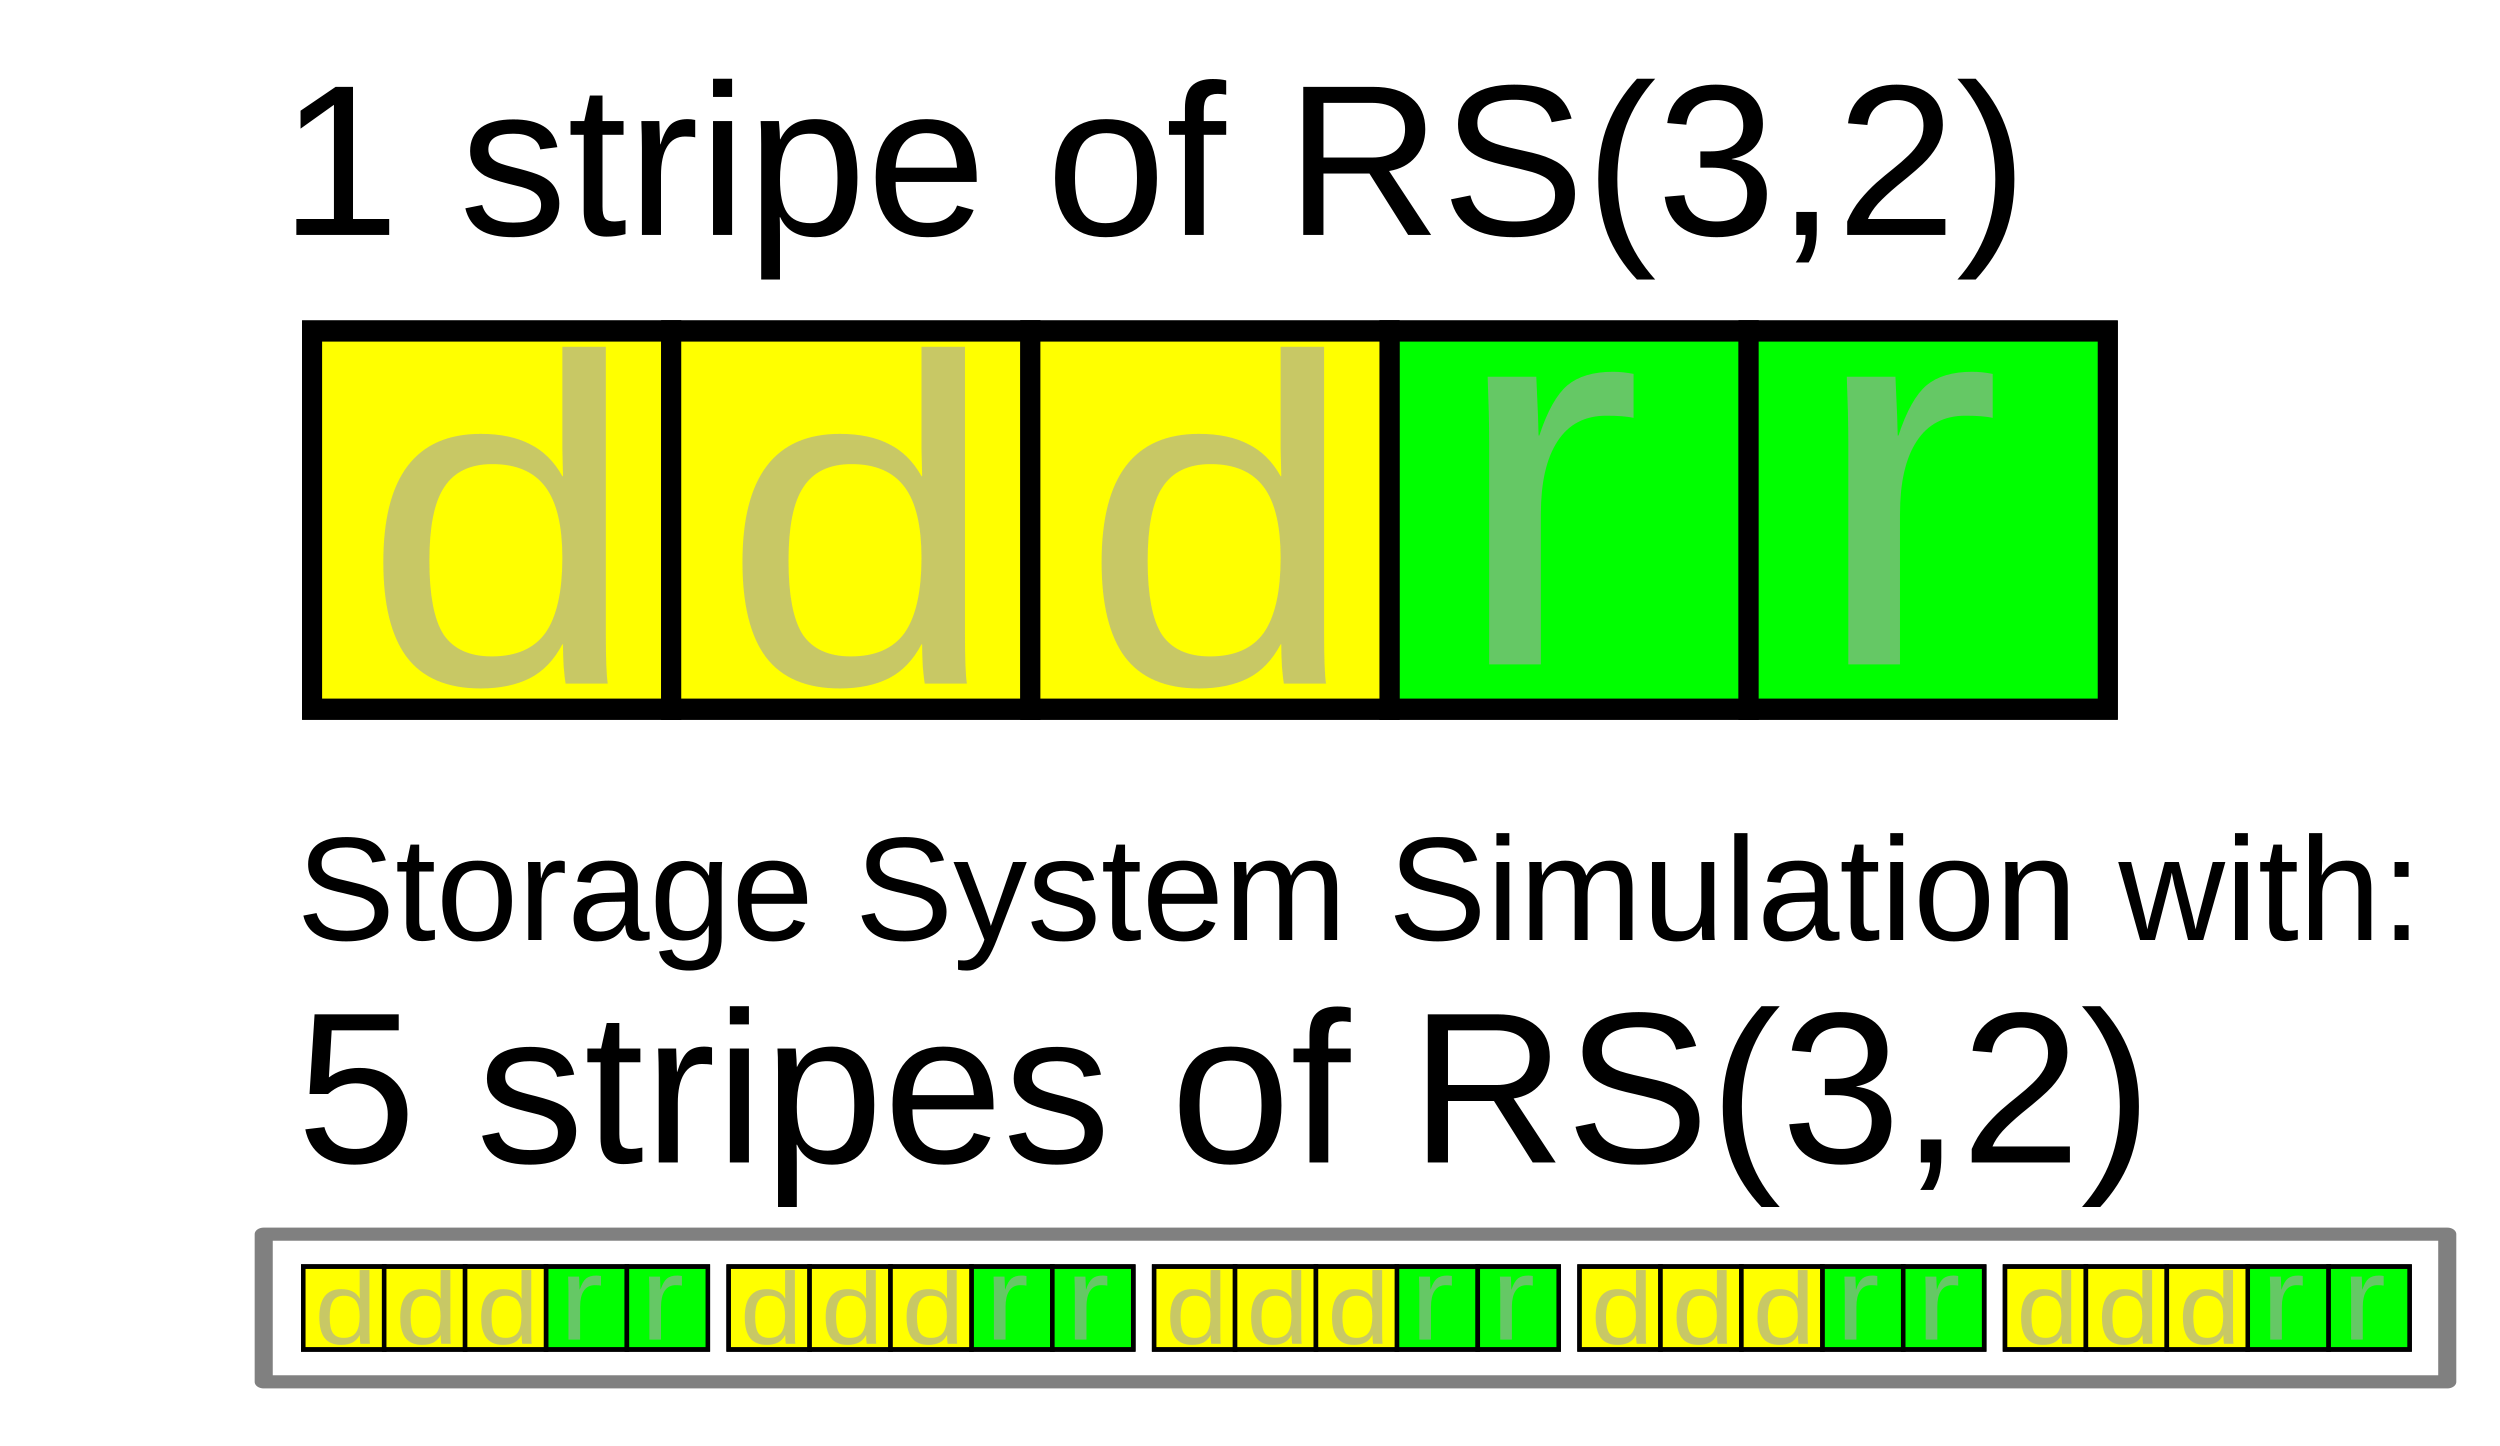
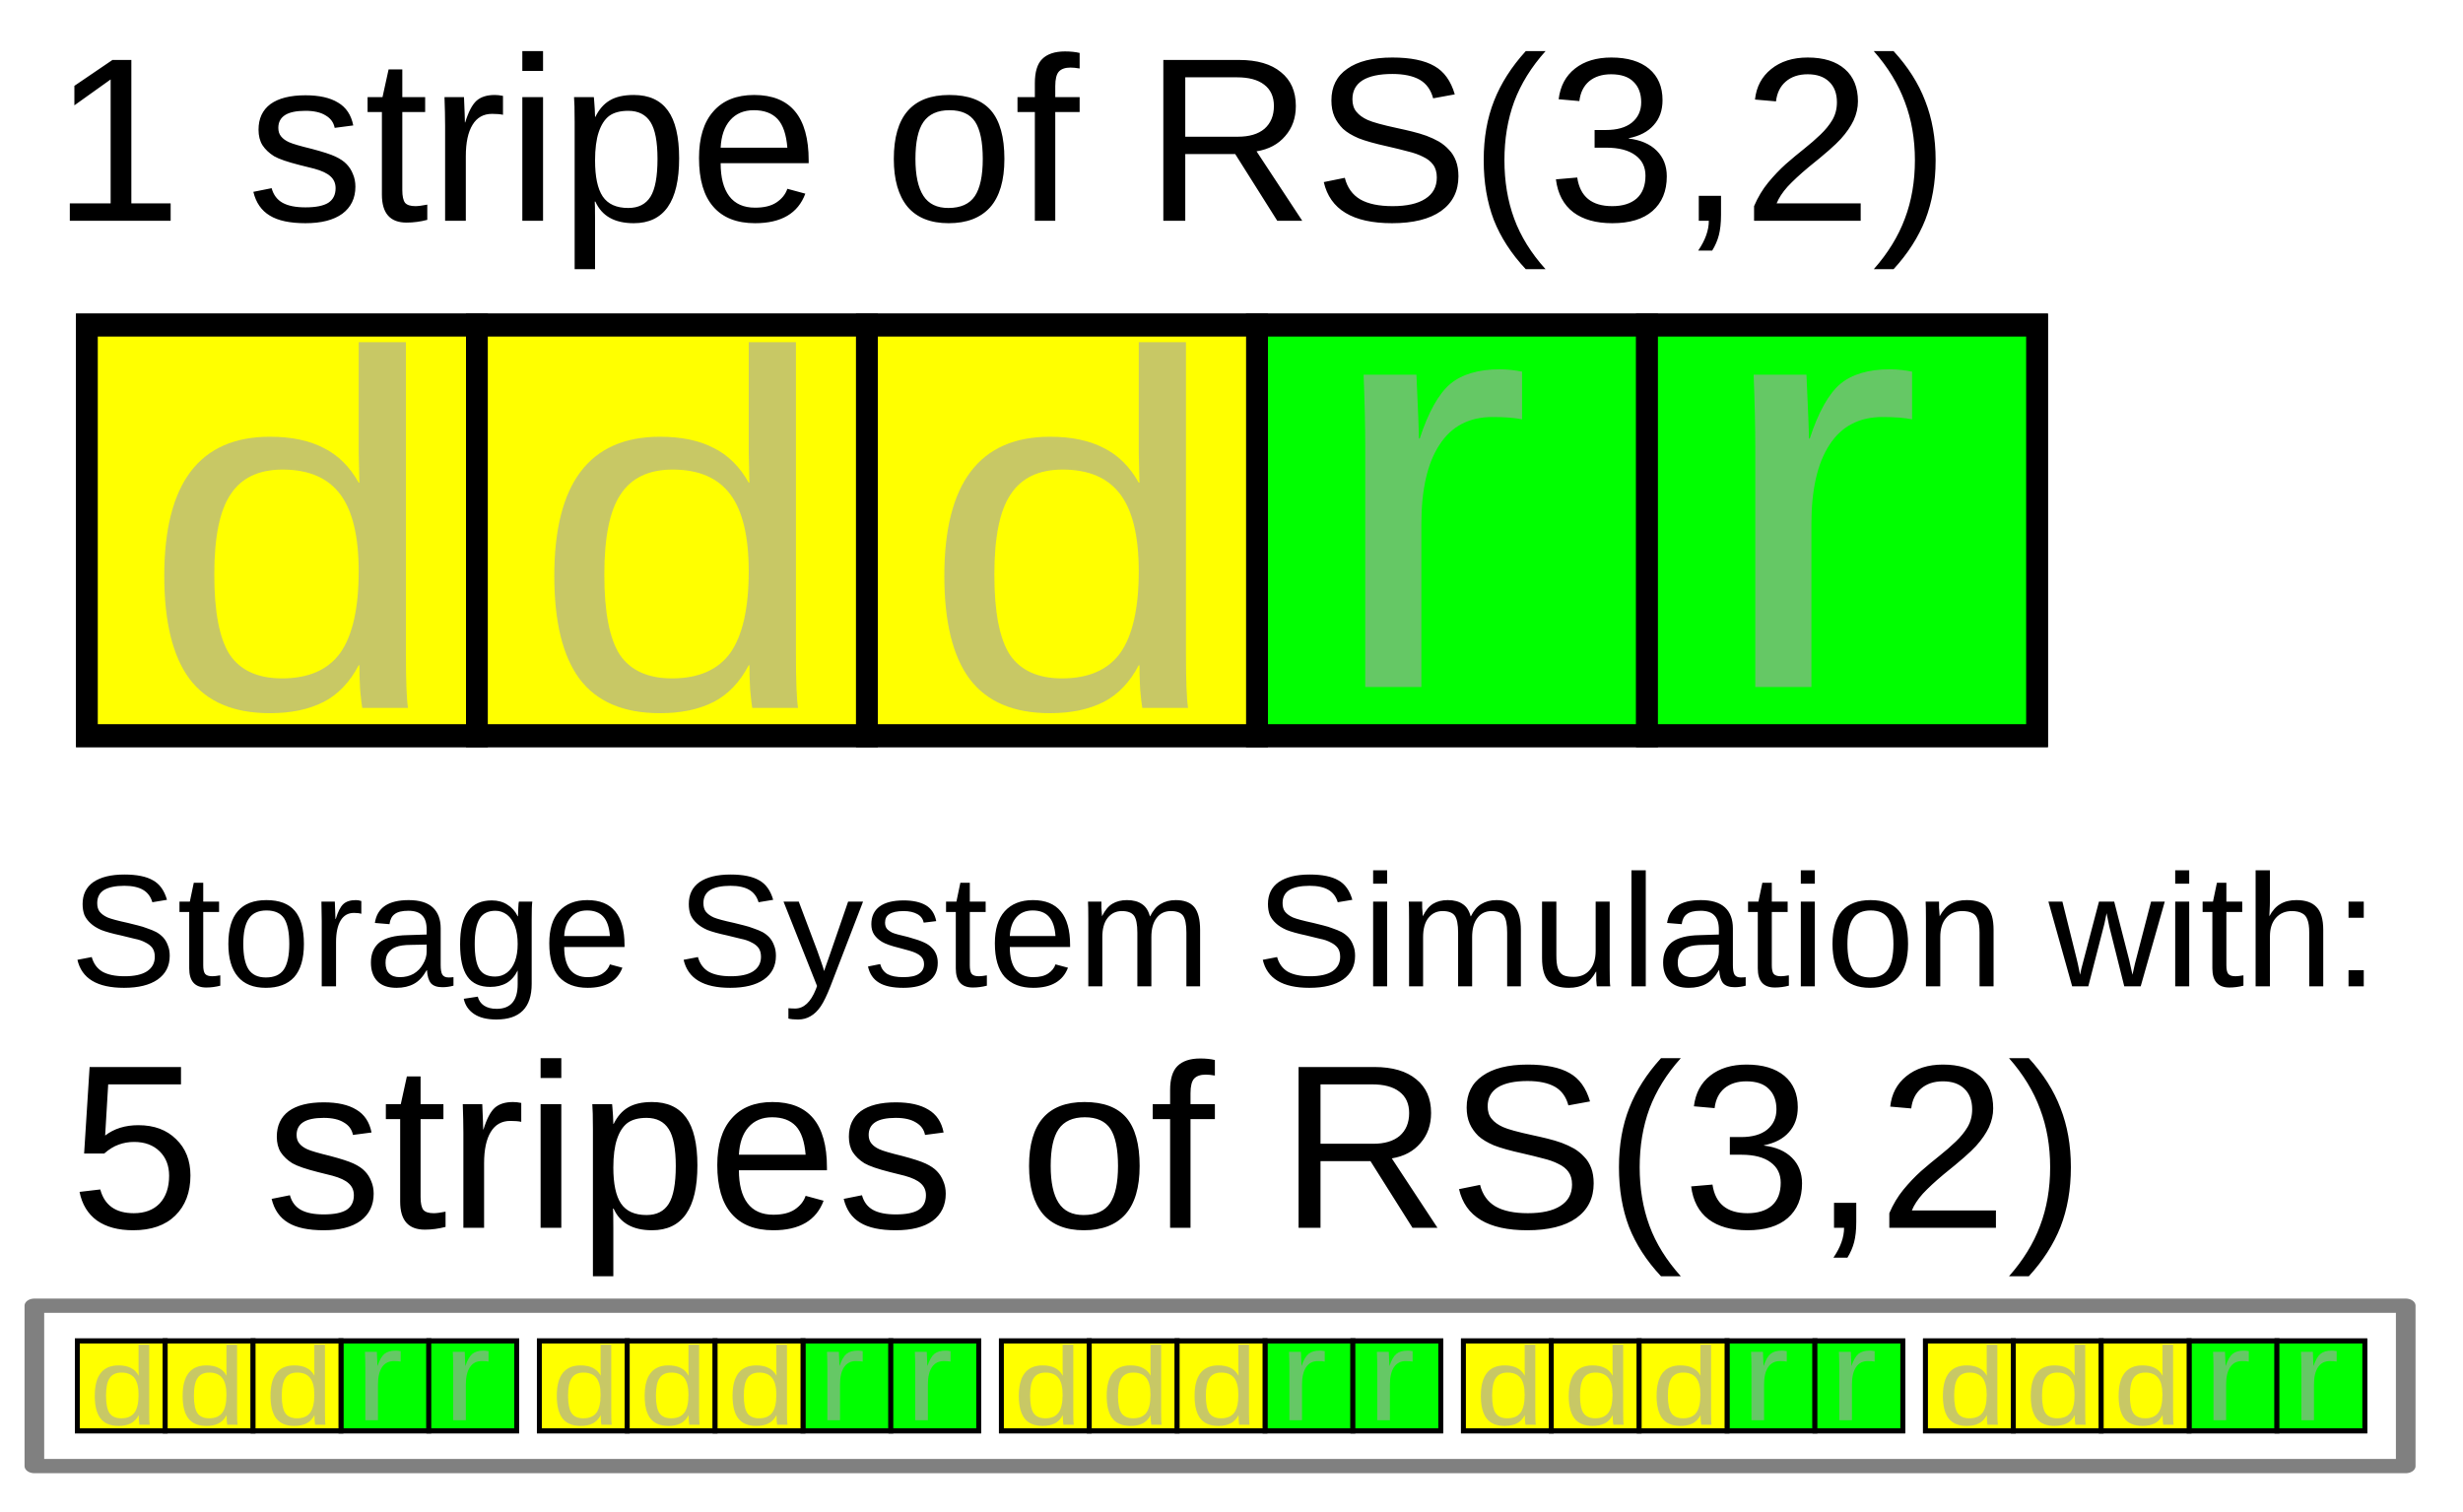
- <svg xmlns="http://www.w3.org/2000/svg" width="100%" height="100%" viewBox="0 0 237 137" version="1.1" xml:space="preserve" style="fill-rule:evenodd;clip-rule:evenodd;">
-   <g id="Artboard1" transform="matrix(0.843416,0,0,3.34146,0,-83.5366)">
+ <svg xmlns="http://www.w3.org/2000/svg" width="100%" height="100%" viewBox="0 0 215 132" version="1.1" xml:space="preserve" style="fill-rule:evenodd;clip-rule:evenodd;">
+   <g id="Artboard1" transform="matrix(0.765125,0,0,3.21951,0,-80.4878)">
    <rect x="0" y="25" width="281" height="41" style="fill:none;" />
-     <g id="Layer-1" transform="matrix(1.18565,0,0,0.29927,-100.827,5.92953)">
+     <g id="Layer-1" transform="matrix(1.30698,0,0,0.310606,-139.898,4.27535)">
      <g id="rect10" transform="matrix(1.26819,0,0,1.33524,2.23176,-3.84324)">
        <rect x="88.624" y="74.106" width="26.846" height="26.846" style="fill:rgb(255,255,0);stroke:black;stroke-width:1.5px;" />
      </g>
      <g id="rect10-63" transform="matrix(1.26819,0,0,1.33524,-65.8611,-3.84324)">
        <rect x="222.856" y="74.106" width="26.846" height="26.846" style="fill:rgb(0,255,0);stroke:black;stroke-width:1.5px;" />
      </g>
      <g id="rect10-5" transform="matrix(1.26819,0,0,1.33524,2.23176,-3.84324)">
        <rect x="115.47" y="74.106" width="26.846" height="26.846" style="fill:rgb(255,255,0);stroke:black;stroke-width:1.5px;" />
      </g>
      <g id="rect10-8" transform="matrix(1.26819,0,0,1.33524,2.23176,-3.84324)">
        <rect x="142.317" y="74.106" width="26.846" height="26.846" style="fill:rgb(255,255,0);stroke:black;stroke-width:1.5px;" />
      </g>
      <g id="rect10-63-1" transform="matrix(1.26819,0,0,1.33524,-65.8611,-3.84324)">
        <rect x="249.703" y="74.106" width="26.846" height="26.846" style="fill:rgb(0,255,0);stroke:black;stroke-width:1.5px;" />
      </g>
      <g transform="matrix(3.93562,0,0,3.66907,13.3985,-240.97)">
        <text x="44.239px" y="100.707px" style="font-family:'ArialMT', 'Arial', sans-serif;font-size:12px;fill:rgb(166,166,166);fill-opacity:0.61;">d</text>
      </g>
      <g transform="matrix(3.93562,0,0,3.66907,-20.648,-240.97)">
        <text x="44.239px" y="100.707px" style="font-family:'ArialMT', 'Arial', sans-serif;font-size:12px;fill:rgb(166,166,166);fill-opacity:0.61;">d</text>
      </g>
      <g transform="matrix(3.93562,0,0,3.66907,-54.6944,-240.97)">
        <text x="44.239px" y="100.707px" style="font-family:'ArialMT', 'Arial', sans-serif;font-size:12px;fill:rgb(166,166,166);fill-opacity:0.61;">d</text>
      </g>
      <g transform="matrix(4.61086,0,0,4.29858,18.419,-306.19)">
        <text x="44.239px" y="100.707px" style="font-family:'ArialMT', 'Arial', sans-serif;font-size:12px;fill:rgb(166,166,166);fill-opacity:0.61;">r</text>
      </g>
      <g transform="matrix(4.61086,0,0,4.29858,52.4655,-306.19)">
        <text x="44.239px" y="100.707px" style="font-family:'ArialMT', 'Arial', sans-serif;font-size:12px;fill:rgb(166,166,166);fill-opacity:0.61;">r</text>
      </g>
      <g id="rect101" transform="matrix(1.26819,0,0,1.33524,2.23176,-3.84324)">
        <rect x="88.624" y="74.106" width="26.846" height="26.846" style="fill:rgb(255,255,0);stroke:black;stroke-width:1.5px;" />
      </g>
      <g id="rect10-631" transform="matrix(1.26819,0,0,1.33524,-65.8611,-3.84324)">
        <rect x="222.856" y="74.106" width="26.846" height="26.846" style="fill:rgb(0,255,0);stroke:black;stroke-width:1.5px;" />
      </g>
      <g id="rect10-51" transform="matrix(1.26819,0,0,1.33524,2.23176,-3.84324)">
        <rect x="115.47" y="74.106" width="26.846" height="26.846" style="fill:rgb(255,255,0);stroke:black;stroke-width:1.5px;" />
      </g>
      <g id="rect10-81" transform="matrix(1.26819,0,0,1.33524,2.23176,-3.84324)">
        <rect x="142.317" y="74.106" width="26.846" height="26.846" style="fill:rgb(255,255,0);stroke:black;stroke-width:1.5px;" />
      </g>
      <g id="rect10-63-11" transform="matrix(1.26819,0,0,1.33524,-65.8611,-3.84324)">
        <rect x="249.703" y="74.106" width="26.846" height="26.846" style="fill:rgb(0,255,0);stroke:black;stroke-width:1.5px;" />
      </g>
      <g transform="matrix(3.93562,0,0,3.66907,13.3985,-240.97)">
        <text x="44.239px" y="100.707px" style="font-family:'ArialMT', 'Arial', sans-serif;font-size:12px;fill:rgb(166,166,166);fill-opacity:0.61;">d</text>
      </g>
      <g transform="matrix(3.93562,0,0,3.66907,-20.648,-240.97)">
        <text x="44.239px" y="100.707px" style="font-family:'ArialMT', 'Arial', sans-serif;font-size:12px;fill:rgb(166,166,166);fill-opacity:0.61;">d</text>
      </g>
      <g transform="matrix(3.93562,0,0,3.66907,-54.6944,-240.97)">
        <text x="44.239px" y="100.707px" style="font-family:'ArialMT', 'Arial', sans-serif;font-size:12px;fill:rgb(166,166,166);fill-opacity:0.61;">d</text>
      </g>
      <g transform="matrix(4.61086,0,0,4.29858,18.419,-306.19)">
        <text x="44.239px" y="100.707px" style="font-family:'ArialMT', 'Arial', sans-serif;font-size:12px;fill:rgb(166,166,166);fill-opacity:0.61;">r</text>
      </g>
      <g transform="matrix(4.61086,0,0,4.29858,52.4655,-306.19)">
        <text x="44.239px" y="100.707px" style="font-family:'ArialMT', 'Arial', sans-serif;font-size:12px;fill:rgb(166,166,166);fill-opacity:0.61;">r</text>
      </g>
      <g transform="matrix(1.70182,0,0,1.70182,47.0017,55.2853)">
        <text x="37.938px" y="18.047px" style="font-family:'ArialMT', 'Arial', sans-serif;font-size:12px;">1 stripe of RS(3,2)</text>
      </g>
      <g transform="matrix(1.70182,0,0,1.70182,48.5965,122.123)">
        <text x="37.938px" y="18.047px" style="font-family:'ArialMT', 'Arial', sans-serif;font-size:8.226px;">Storage System Simulation with:</text>
        <text x="37.938px" y="30.439px" style="font-family:'ArialMT', 'Arial', sans-serif;font-size:12px;">5 stripes of RS(3,2)</text>
      </g>
      <g id="rect102" transform="matrix(0.285708,0,0,0.292272,88.4693,162.141)">
        <rect x="88.624" y="74.106" width="26.846" height="26.846" style="fill:rgb(255,255,0);stroke:black;stroke-width:1.5px;" />
      </g>
      <g id="rect10-632" transform="matrix(0.285708,0,0,0.292272,73.1288,162.141)">
        <rect x="222.856" y="74.106" width="26.846" height="26.846" style="fill:rgb(0,255,0);stroke:black;stroke-width:1.5px;" />
      </g>
      <g id="rect10-52" transform="matrix(0.285708,0,0,0.292272,88.4693,162.141)">
        <rect x="115.47" y="74.106" width="26.846" height="26.846" style="fill:rgb(255,255,0);stroke:black;stroke-width:1.5px;" />
      </g>
      <g id="rect10-82" transform="matrix(0.285708,0,0,0.292272,88.4693,162.141)">
        <rect x="142.317" y="74.106" width="26.846" height="26.846" style="fill:rgb(255,255,0);stroke:black;stroke-width:1.5px;" />
      </g>
      <g id="rect10-63-12" transform="matrix(0.285708,0,0,0.292272,73.1288,162.141)">
        <rect x="249.703" y="74.106" width="26.846" height="26.846" style="fill:rgb(0,255,0);stroke:black;stroke-width:1.5px;" />
      </g>
      <g transform="matrix(0.886647,0,0,0.803126,90.985,110.236)">
        <text x="44.239px" y="100.707px" style="font-family:'ArialMT', 'Arial', sans-serif;font-size:12px;fill:rgb(166,166,166);fill-opacity:0.61;">d</text>
      </g>
      <g transform="matrix(0.886647,0,0,0.803126,83.3148,110.236)">
        <text x="44.239px" y="100.707px" style="font-family:'ArialMT', 'Arial', sans-serif;font-size:12px;fill:rgb(166,166,166);fill-opacity:0.61;">d</text>
      </g>
      <g transform="matrix(0.886647,0,0,0.803126,75.6446,110.236)">
        <text x="44.239px" y="100.707px" style="font-family:'ArialMT', 'Arial', sans-serif;font-size:12px;fill:rgb(166,166,166);fill-opacity:0.61;">d</text>
      </g>
      <g transform="matrix(1.03877,0,0,0.940919,92.1161,95.9598)">
        <text x="44.239px" y="100.707px" style="font-family:'ArialMT', 'Arial', sans-serif;font-size:12px;fill:rgb(166,166,166);fill-opacity:0.61;">r</text>
      </g>
      <g transform="matrix(1.03877,0,0,0.940919,99.7863,95.9598)">
        <text x="44.239px" y="100.707px" style="font-family:'ArialMT', 'Arial', sans-serif;font-size:12px;fill:rgb(166,166,166);fill-opacity:0.61;">r</text>
      </g>
      <g id="rect103" transform="matrix(0.285708,0,0,0.292272,88.4693,162.141)">
        <rect x="88.624" y="74.106" width="26.846" height="26.846" style="fill:rgb(255,255,0);stroke:black;stroke-width:1.5px;" />
      </g>
      <g id="rect10-633" transform="matrix(0.285708,0,0,0.292272,73.1288,162.141)">
        <rect x="222.856" y="74.106" width="26.846" height="26.846" style="fill:rgb(0,255,0);stroke:black;stroke-width:1.5px;" />
      </g>
      <g id="rect10-53" transform="matrix(0.285708,0,0,0.292272,88.4693,162.141)">
        <rect x="115.47" y="74.106" width="26.846" height="26.846" style="fill:rgb(255,255,0);stroke:black;stroke-width:1.5px;" />
      </g>
      <g id="rect10-83" transform="matrix(0.285708,0,0,0.292272,88.4693,162.141)">
        <rect x="142.317" y="74.106" width="26.846" height="26.846" style="fill:rgb(255,255,0);stroke:black;stroke-width:1.5px;" />
      </g>
      <g id="rect10-63-13" transform="matrix(0.285708,0,0,0.292272,73.1288,162.141)">
        <rect x="249.703" y="74.106" width="26.846" height="26.846" style="fill:rgb(0,255,0);stroke:black;stroke-width:1.5px;" />
      </g>
      <g transform="matrix(0.886647,0,0,0.803126,90.985,110.236)">
        <text x="44.239px" y="100.707px" style="font-family:'ArialMT', 'Arial', sans-serif;font-size:12px;fill:rgb(166,166,166);fill-opacity:0.61;">d</text>
      </g>
      <g transform="matrix(0.886647,0,0,0.803126,83.3148,110.236)">
        <text x="44.239px" y="100.707px" style="font-family:'ArialMT', 'Arial', sans-serif;font-size:12px;fill:rgb(166,166,166);fill-opacity:0.61;">d</text>
      </g>
      <g transform="matrix(0.886647,0,0,0.803126,75.6446,110.236)">
        <text x="44.239px" y="100.707px" style="font-family:'ArialMT', 'Arial', sans-serif;font-size:12px;fill:rgb(166,166,166);fill-opacity:0.61;">d</text>
      </g>
      <g transform="matrix(1.03877,0,0,0.940919,92.1161,95.9598)">
        <text x="44.239px" y="100.707px" style="font-family:'ArialMT', 'Arial', sans-serif;font-size:12px;fill:rgb(166,166,166);fill-opacity:0.61;">r</text>
      </g>
      <g transform="matrix(1.03877,0,0,0.940919,99.7863,95.9598)">
        <text x="44.239px" y="100.707px" style="font-family:'ArialMT', 'Arial', sans-serif;font-size:12px;fill:rgb(166,166,166);fill-opacity:0.61;">r</text>
      </g>
      <g id="rect104" transform="matrix(0.285708,0,0,0.292272,128.801,162.141)">
        <rect x="88.624" y="74.106" width="26.846" height="26.846" style="fill:rgb(255,255,0);stroke:black;stroke-width:1.5px;" />
      </g>
      <g id="rect10-634" transform="matrix(0.285708,0,0,0.292272,113.46,162.141)">
        <rect x="222.856" y="74.106" width="26.846" height="26.846" style="fill:rgb(0,255,0);stroke:black;stroke-width:1.5px;" />
      </g>
      <g id="rect10-54" transform="matrix(0.285708,0,0,0.292272,128.801,162.141)">
        <rect x="115.47" y="74.106" width="26.846" height="26.846" style="fill:rgb(255,255,0);stroke:black;stroke-width:1.5px;" />
      </g>
      <g id="rect10-84" transform="matrix(0.285708,0,0,0.292272,128.801,162.141)">
        <rect x="142.317" y="74.106" width="26.846" height="26.846" style="fill:rgb(255,255,0);stroke:black;stroke-width:1.5px;" />
      </g>
      <g id="rect10-63-14" transform="matrix(0.285708,0,0,0.292272,113.46,162.141)">
        <rect x="249.703" y="74.106" width="26.846" height="26.846" style="fill:rgb(0,255,0);stroke:black;stroke-width:1.5px;" />
      </g>
      <g transform="matrix(0.886647,0,0,0.803126,131.317,110.236)">
        <text x="44.239px" y="100.707px" style="font-family:'ArialMT', 'Arial', sans-serif;font-size:12px;fill:rgb(166,166,166);fill-opacity:0.61;">d</text>
      </g>
      <g transform="matrix(0.886647,0,0,0.803126,123.646,110.236)">
        <text x="44.239px" y="100.707px" style="font-family:'ArialMT', 'Arial', sans-serif;font-size:12px;fill:rgb(166,166,166);fill-opacity:0.61;">d</text>
      </g>
      <g transform="matrix(0.886647,0,0,0.803126,115.976,110.236)">
        <text x="44.239px" y="100.707px" style="font-family:'ArialMT', 'Arial', sans-serif;font-size:12px;fill:rgb(166,166,166);fill-opacity:0.61;">d</text>
      </g>
      <g transform="matrix(1.03877,0,0,0.940919,132.448,95.9598)">
        <text x="44.239px" y="100.707px" style="font-family:'ArialMT', 'Arial', sans-serif;font-size:12px;fill:rgb(166,166,166);fill-opacity:0.61;">r</text>
      </g>
      <g transform="matrix(1.03877,0,0,0.940919,140.118,95.9598)">
        <text x="44.239px" y="100.707px" style="font-family:'ArialMT', 'Arial', sans-serif;font-size:12px;fill:rgb(166,166,166);fill-opacity:0.61;">r</text>
      </g>
      <g id="rect105" transform="matrix(0.285708,0,0,0.292272,128.801,162.141)">
        <rect x="88.624" y="74.106" width="26.846" height="26.846" style="fill:rgb(255,255,0);stroke:black;stroke-width:1.5px;" />
      </g>
      <g id="rect10-635" transform="matrix(0.285708,0,0,0.292272,113.46,162.141)">
        <rect x="222.856" y="74.106" width="26.846" height="26.846" style="fill:rgb(0,255,0);stroke:black;stroke-width:1.5px;" />
      </g>
      <g id="rect10-55" transform="matrix(0.285708,0,0,0.292272,128.801,162.141)">
        <rect x="115.47" y="74.106" width="26.846" height="26.846" style="fill:rgb(255,255,0);stroke:black;stroke-width:1.5px;" />
      </g>
      <g id="rect10-85" transform="matrix(0.285708,0,0,0.292272,128.801,162.141)">
        <rect x="142.317" y="74.106" width="26.846" height="26.846" style="fill:rgb(255,255,0);stroke:black;stroke-width:1.5px;" />
      </g>
      <g id="rect10-63-15" transform="matrix(0.285708,0,0,0.292272,113.46,162.141)">
        <rect x="249.703" y="74.106" width="26.846" height="26.846" style="fill:rgb(0,255,0);stroke:black;stroke-width:1.5px;" />
      </g>
      <g transform="matrix(0.886647,0,0,0.803126,131.317,110.236)">
        <text x="44.239px" y="100.707px" style="font-family:'ArialMT', 'Arial', sans-serif;font-size:12px;fill:rgb(166,166,166);fill-opacity:0.61;">d</text>
      </g>
      <g transform="matrix(0.886647,0,0,0.803126,123.646,110.236)">
        <text x="44.239px" y="100.707px" style="font-family:'ArialMT', 'Arial', sans-serif;font-size:12px;fill:rgb(166,166,166);fill-opacity:0.61;">d</text>
      </g>
      <g transform="matrix(0.886647,0,0,0.803126,115.976,110.236)">
        <text x="44.239px" y="100.707px" style="font-family:'ArialMT', 'Arial', sans-serif;font-size:12px;fill:rgb(166,166,166);fill-opacity:0.61;">d</text>
      </g>
      <g transform="matrix(1.03877,0,0,0.940919,132.448,95.9598)">
        <text x="44.239px" y="100.707px" style="font-family:'ArialMT', 'Arial', sans-serif;font-size:12px;fill:rgb(166,166,166);fill-opacity:0.61;">r</text>
      </g>
      <g transform="matrix(1.03877,0,0,0.940919,140.118,95.9598)">
        <text x="44.239px" y="100.707px" style="font-family:'ArialMT', 'Arial', sans-serif;font-size:12px;fill:rgb(166,166,166);fill-opacity:0.61;">r</text>
      </g>
      <g id="rect106" transform="matrix(0.285708,0,0,0.292272,169.133,162.141)">
        <rect x="88.624" y="74.106" width="26.846" height="26.846" style="fill:rgb(255,255,0);stroke:black;stroke-width:1.5px;" />
      </g>
      <g id="rect10-636" transform="matrix(0.285708,0,0,0.292272,153.792,162.141)">
        <rect x="222.856" y="74.106" width="26.846" height="26.846" style="fill:rgb(0,255,0);stroke:black;stroke-width:1.5px;" />
      </g>
      <g id="rect10-56" transform="matrix(0.285708,0,0,0.292272,169.133,162.141)">
        <rect x="115.47" y="74.106" width="26.846" height="26.846" style="fill:rgb(255,255,0);stroke:black;stroke-width:1.5px;" />
      </g>
      <g id="rect10-86" transform="matrix(0.285708,0,0,0.292272,169.133,162.141)">
        <rect x="142.317" y="74.106" width="26.846" height="26.846" style="fill:rgb(255,255,0);stroke:black;stroke-width:1.5px;" />
      </g>
      <g id="rect10-63-16" transform="matrix(0.285708,0,0,0.292272,153.792,162.141)">
        <rect x="249.703" y="74.106" width="26.846" height="26.846" style="fill:rgb(0,255,0);stroke:black;stroke-width:1.5px;" />
      </g>
      <g transform="matrix(0.886647,0,0,0.803126,171.648,110.236)">
        <text x="44.239px" y="100.707px" style="font-family:'ArialMT', 'Arial', sans-serif;font-size:12px;fill:rgb(166,166,166);fill-opacity:0.61;">d</text>
      </g>
      <g transform="matrix(0.886647,0,0,0.803126,163.978,110.236)">
        <text x="44.239px" y="100.707px" style="font-family:'ArialMT', 'Arial', sans-serif;font-size:12px;fill:rgb(166,166,166);fill-opacity:0.61;">d</text>
      </g>
      <g transform="matrix(0.886647,0,0,0.803126,156.308,110.236)">
        <text x="44.239px" y="100.707px" style="font-family:'ArialMT', 'Arial', sans-serif;font-size:12px;fill:rgb(166,166,166);fill-opacity:0.61;">d</text>
      </g>
      <g transform="matrix(1.03877,0,0,0.940919,172.779,95.9598)">
        <text x="44.239px" y="100.707px" style="font-family:'ArialMT', 'Arial', sans-serif;font-size:12px;fill:rgb(166,166,166);fill-opacity:0.61;">r</text>
      </g>
      <g transform="matrix(1.03877,0,0,0.940919,180.45,95.9598)">
        <text x="44.239px" y="100.707px" style="font-family:'ArialMT', 'Arial', sans-serif;font-size:12px;fill:rgb(166,166,166);fill-opacity:0.61;">r</text>
      </g>
      <g id="rect107" transform="matrix(0.285708,0,0,0.292272,169.133,162.141)">
        <rect x="88.624" y="74.106" width="26.846" height="26.846" style="fill:rgb(255,255,0);stroke:black;stroke-width:1.5px;" />
      </g>
      <g id="rect10-637" transform="matrix(0.285708,0,0,0.292272,153.792,162.141)">
        <rect x="222.856" y="74.106" width="26.846" height="26.846" style="fill:rgb(0,255,0);stroke:black;stroke-width:1.5px;" />
      </g>
      <g id="rect10-57" transform="matrix(0.285708,0,0,0.292272,169.133,162.141)">
        <rect x="115.47" y="74.106" width="26.846" height="26.846" style="fill:rgb(255,255,0);stroke:black;stroke-width:1.5px;" />
      </g>
      <g id="rect10-87" transform="matrix(0.285708,0,0,0.292272,169.133,162.141)">
        <rect x="142.317" y="74.106" width="26.846" height="26.846" style="fill:rgb(255,255,0);stroke:black;stroke-width:1.5px;" />
      </g>
      <g id="rect10-63-17" transform="matrix(0.285708,0,0,0.292272,153.792,162.141)">
        <rect x="249.703" y="74.106" width="26.846" height="26.846" style="fill:rgb(0,255,0);stroke:black;stroke-width:1.5px;" />
      </g>
      <g transform="matrix(0.886647,0,0,0.803126,171.648,110.236)">
        <text x="44.239px" y="100.707px" style="font-family:'ArialMT', 'Arial', sans-serif;font-size:12px;fill:rgb(166,166,166);fill-opacity:0.61;">d</text>
      </g>
      <g transform="matrix(0.886647,0,0,0.803126,163.978,110.236)">
        <text x="44.239px" y="100.707px" style="font-family:'ArialMT', 'Arial', sans-serif;font-size:12px;fill:rgb(166,166,166);fill-opacity:0.61;">d</text>
      </g>
      <g transform="matrix(0.886647,0,0,0.803126,156.308,110.236)">
        <text x="44.239px" y="100.707px" style="font-family:'ArialMT', 'Arial', sans-serif;font-size:12px;fill:rgb(166,166,166);fill-opacity:0.61;">d</text>
      </g>
      <g transform="matrix(1.03877,0,0,0.940919,172.779,95.9598)">
        <text x="44.239px" y="100.707px" style="font-family:'ArialMT', 'Arial', sans-serif;font-size:12px;fill:rgb(166,166,166);fill-opacity:0.61;">r</text>
      </g>
      <g transform="matrix(1.03877,0,0,0.940919,180.45,95.9598)">
        <text x="44.239px" y="100.707px" style="font-family:'ArialMT', 'Arial', sans-serif;font-size:12px;fill:rgb(166,166,166);fill-opacity:0.61;">r</text>
      </g>
      <g id="rect108" transform="matrix(0.285708,0,0,0.292272,209.464,162.141)">
        <rect x="88.624" y="74.106" width="26.846" height="26.846" style="fill:rgb(255,255,0);stroke:black;stroke-width:1.5px;" />
      </g>
      <g id="rect10-638" transform="matrix(0.285708,0,0,0.292272,194.124,162.141)">
        <rect x="222.856" y="74.106" width="26.846" height="26.846" style="fill:rgb(0,255,0);stroke:black;stroke-width:1.5px;" />
      </g>
      <g id="rect10-58" transform="matrix(0.285708,0,0,0.292272,209.464,162.141)">
        <rect x="115.47" y="74.106" width="26.846" height="26.846" style="fill:rgb(255,255,0);stroke:black;stroke-width:1.5px;" />
      </g>
      <g id="rect10-88" transform="matrix(0.285708,0,0,0.292272,209.464,162.141)">
        <rect x="142.317" y="74.106" width="26.846" height="26.846" style="fill:rgb(255,255,0);stroke:black;stroke-width:1.5px;" />
      </g>
      <g id="rect10-63-18" transform="matrix(0.285708,0,0,0.292272,194.124,162.141)">
        <rect x="249.703" y="74.106" width="26.846" height="26.846" style="fill:rgb(0,255,0);stroke:black;stroke-width:1.5px;" />
      </g>
      <g transform="matrix(0.886647,0,0,0.803126,211.98,110.236)">
        <text x="44.239px" y="100.707px" style="font-family:'ArialMT', 'Arial', sans-serif;font-size:12px;fill:rgb(166,166,166);fill-opacity:0.61;">d</text>
      </g>
      <g transform="matrix(0.886647,0,0,0.803126,204.31,110.236)">
        <text x="44.239px" y="100.707px" style="font-family:'ArialMT', 'Arial', sans-serif;font-size:12px;fill:rgb(166,166,166);fill-opacity:0.61;">d</text>
      </g>
      <g transform="matrix(0.886647,0,0,0.803126,196.639,110.236)">
        <text x="44.239px" y="100.707px" style="font-family:'ArialMT', 'Arial', sans-serif;font-size:12px;fill:rgb(166,166,166);fill-opacity:0.61;">d</text>
      </g>
      <g transform="matrix(1.03877,0,0,0.940919,213.111,95.9598)">
        <text x="44.239px" y="100.707px" style="font-family:'ArialMT', 'Arial', sans-serif;font-size:12px;fill:rgb(166,166,166);fill-opacity:0.61;">r</text>
      </g>
      <g transform="matrix(1.03877,0,0,0.940919,220.781,95.9598)">
        <text x="44.239px" y="100.707px" style="font-family:'ArialMT', 'Arial', sans-serif;font-size:12px;fill:rgb(166,166,166);fill-opacity:0.61;">r</text>
      </g>
      <g id="rect109" transform="matrix(0.285708,0,0,0.292272,209.464,162.141)">
        <rect x="88.624" y="74.106" width="26.846" height="26.846" style="fill:rgb(255,255,0);stroke:black;stroke-width:1.5px;" />
      </g>
      <g id="rect10-639" transform="matrix(0.285708,0,0,0.292272,194.124,162.141)">
        <rect x="222.856" y="74.106" width="26.846" height="26.846" style="fill:rgb(0,255,0);stroke:black;stroke-width:1.5px;" />
      </g>
      <g id="rect10-59" transform="matrix(0.285708,0,0,0.292272,209.464,162.141)">
        <rect x="115.47" y="74.106" width="26.846" height="26.846" style="fill:rgb(255,255,0);stroke:black;stroke-width:1.5px;" />
      </g>
      <g id="rect10-89" transform="matrix(0.285708,0,0,0.292272,209.464,162.141)">
        <rect x="142.317" y="74.106" width="26.846" height="26.846" style="fill:rgb(255,255,0);stroke:black;stroke-width:1.5px;" />
      </g>
      <g id="rect10-63-19" transform="matrix(0.285708,0,0,0.292272,194.124,162.141)">
        <rect x="249.703" y="74.106" width="26.846" height="26.846" style="fill:rgb(0,255,0);stroke:black;stroke-width:1.5px;" />
      </g>
      <g transform="matrix(0.886647,0,0,0.803126,211.98,110.236)">
        <text x="44.239px" y="100.707px" style="font-family:'ArialMT', 'Arial', sans-serif;font-size:12px;fill:rgb(166,166,166);fill-opacity:0.61;">d</text>
      </g>
      <g transform="matrix(0.886647,0,0,0.803126,204.31,110.236)">
        <text x="44.239px" y="100.707px" style="font-family:'ArialMT', 'Arial', sans-serif;font-size:12px;fill:rgb(166,166,166);fill-opacity:0.61;">d</text>
      </g>
      <g transform="matrix(0.886647,0,0,0.803126,196.639,110.236)">
        <text x="44.239px" y="100.707px" style="font-family:'ArialMT', 'Arial', sans-serif;font-size:12px;fill:rgb(166,166,166);fill-opacity:0.61;">d</text>
      </g>
      <g transform="matrix(1.03877,0,0,0.940919,213.111,95.9598)">
        <text x="44.239px" y="100.707px" style="font-family:'ArialMT', 'Arial', sans-serif;font-size:12px;fill:rgb(166,166,166);fill-opacity:0.61;">r</text>
      </g>
      <g transform="matrix(1.03877,0,0,0.940919,220.781,95.9598)">
        <text x="44.239px" y="100.707px" style="font-family:'ArialMT', 'Arial', sans-serif;font-size:12px;fill:rgb(166,166,166);fill-opacity:0.61;">r</text>
      </g>
      <g id="rect1010" transform="matrix(0.285708,0,0,0.292272,249.796,162.141)">
        <rect x="88.624" y="74.106" width="26.846" height="26.846" style="fill:rgb(255,255,0);stroke:black;stroke-width:1.5px;" />
      </g>
      <g id="rect10-6310" transform="matrix(0.285708,0,0,0.292272,234.455,162.141)">
        <rect x="222.856" y="74.106" width="26.846" height="26.846" style="fill:rgb(0,255,0);stroke:black;stroke-width:1.5px;" />
      </g>
      <g id="rect10-510" transform="matrix(0.285708,0,0,0.292272,249.796,162.141)">
        <rect x="115.47" y="74.106" width="26.846" height="26.846" style="fill:rgb(255,255,0);stroke:black;stroke-width:1.5px;" />
      </g>
      <g id="rect10-810" transform="matrix(0.285708,0,0,0.292272,249.796,162.141)">
        <rect x="142.317" y="74.106" width="26.846" height="26.846" style="fill:rgb(255,255,0);stroke:black;stroke-width:1.5px;" />
      </g>
      <g id="rect10-63-110" transform="matrix(0.285708,0,0,0.292272,234.455,162.141)">
        <rect x="249.703" y="74.106" width="26.846" height="26.846" style="fill:rgb(0,255,0);stroke:black;stroke-width:1.5px;" />
      </g>
      <g transform="matrix(0.886647,0,0,0.803126,252.312,110.236)">
        <text x="44.239px" y="100.707px" style="font-family:'ArialMT', 'Arial', sans-serif;font-size:12px;fill:rgb(166,166,166);fill-opacity:0.61;">d</text>
      </g>
      <g transform="matrix(0.886647,0,0,0.803126,244.641,110.236)">
        <text x="44.239px" y="100.707px" style="font-family:'ArialMT', 'Arial', sans-serif;font-size:12px;fill:rgb(166,166,166);fill-opacity:0.61;">d</text>
      </g>
      <g transform="matrix(0.886647,0,0,0.803126,236.971,110.236)">
        <text x="44.239px" y="100.707px" style="font-family:'ArialMT', 'Arial', sans-serif;font-size:12px;fill:rgb(166,166,166);fill-opacity:0.61;">d</text>
      </g>
      <g transform="matrix(1.03877,0,0,0.940919,253.443,95.9598)">
        <text x="44.239px" y="100.707px" style="font-family:'ArialMT', 'Arial', sans-serif;font-size:12px;fill:rgb(166,166,166);fill-opacity:0.61;">r</text>
      </g>
      <g transform="matrix(1.03877,0,0,0.940919,261.113,95.9598)">
        <text x="44.239px" y="100.707px" style="font-family:'ArialMT', 'Arial', sans-serif;font-size:12px;fill:rgb(166,166,166);fill-opacity:0.61;">r</text>
      </g>
      <g id="rect1011" transform="matrix(0.285708,0,0,0.292272,249.796,162.141)">
        <rect x="88.624" y="74.106" width="26.846" height="26.846" style="fill:rgb(255,255,0);stroke:black;stroke-width:1.5px;" />
      </g>
      <g id="rect10-6311" transform="matrix(0.285708,0,0,0.292272,234.455,162.141)">
        <rect x="222.856" y="74.106" width="26.846" height="26.846" style="fill:rgb(0,255,0);stroke:black;stroke-width:1.5px;" />
      </g>
      <g id="rect10-511" transform="matrix(0.285708,0,0,0.292272,249.796,162.141)">
        <rect x="115.47" y="74.106" width="26.846" height="26.846" style="fill:rgb(255,255,0);stroke:black;stroke-width:1.5px;" />
      </g>
      <g id="rect10-811" transform="matrix(0.285708,0,0,0.292272,249.796,162.141)">
        <rect x="142.317" y="74.106" width="26.846" height="26.846" style="fill:rgb(255,255,0);stroke:black;stroke-width:1.5px;" />
      </g>
      <g id="rect10-63-111" transform="matrix(0.285708,0,0,0.292272,234.455,162.141)">
        <rect x="249.703" y="74.106" width="26.846" height="26.846" style="fill:rgb(0,255,0);stroke:black;stroke-width:1.5px;" />
      </g>
      <g transform="matrix(0.886647,0,0,0.803126,252.312,110.236)">
        <text x="44.239px" y="100.707px" style="font-family:'ArialMT', 'Arial', sans-serif;font-size:12px;fill:rgb(166,166,166);fill-opacity:0.61;">d</text>
      </g>
      <g transform="matrix(0.886647,0,0,0.803126,244.641,110.236)">
        <text x="44.239px" y="100.707px" style="font-family:'ArialMT', 'Arial', sans-serif;font-size:12px;fill:rgb(166,166,166);fill-opacity:0.61;">d</text>
      </g>
      <g transform="matrix(0.886647,0,0,0.803126,236.971,110.236)">
        <text x="44.239px" y="100.707px" style="font-family:'ArialMT', 'Arial', sans-serif;font-size:12px;fill:rgb(166,166,166);fill-opacity:0.61;">d</text>
      </g>
      <g transform="matrix(1.03877,0,0,0.940919,253.443,95.9598)">
        <text x="44.239px" y="100.707px" style="font-family:'ArialMT', 'Arial', sans-serif;font-size:12px;fill:rgb(166,166,166);fill-opacity:0.61;">r</text>
      </g>
      <g transform="matrix(1.03877,0,0,0.940919,261.113,95.9598)">
        <text x="44.239px" y="100.707px" style="font-family:'ArialMT', 'Arial', sans-serif;font-size:12px;fill:rgb(166,166,166);fill-opacity:0.61;">r</text>
      </g>
    </g>
-     <g transform="matrix(1.20309,0,0,0.220515,-2.84208,35.0964)">
+     <g transform="matrix(1.3262,0,0,0.228868,-31.8864,34.547)">
      <rect x="27" y="113" width="204" height="19" style="fill:none;stroke:rgb(128,128,128);stroke-width:1.69px;stroke-linecap:round;stroke-linejoin:round;stroke-miterlimit:1.5;" />
    </g>
  </g>
</svg>
